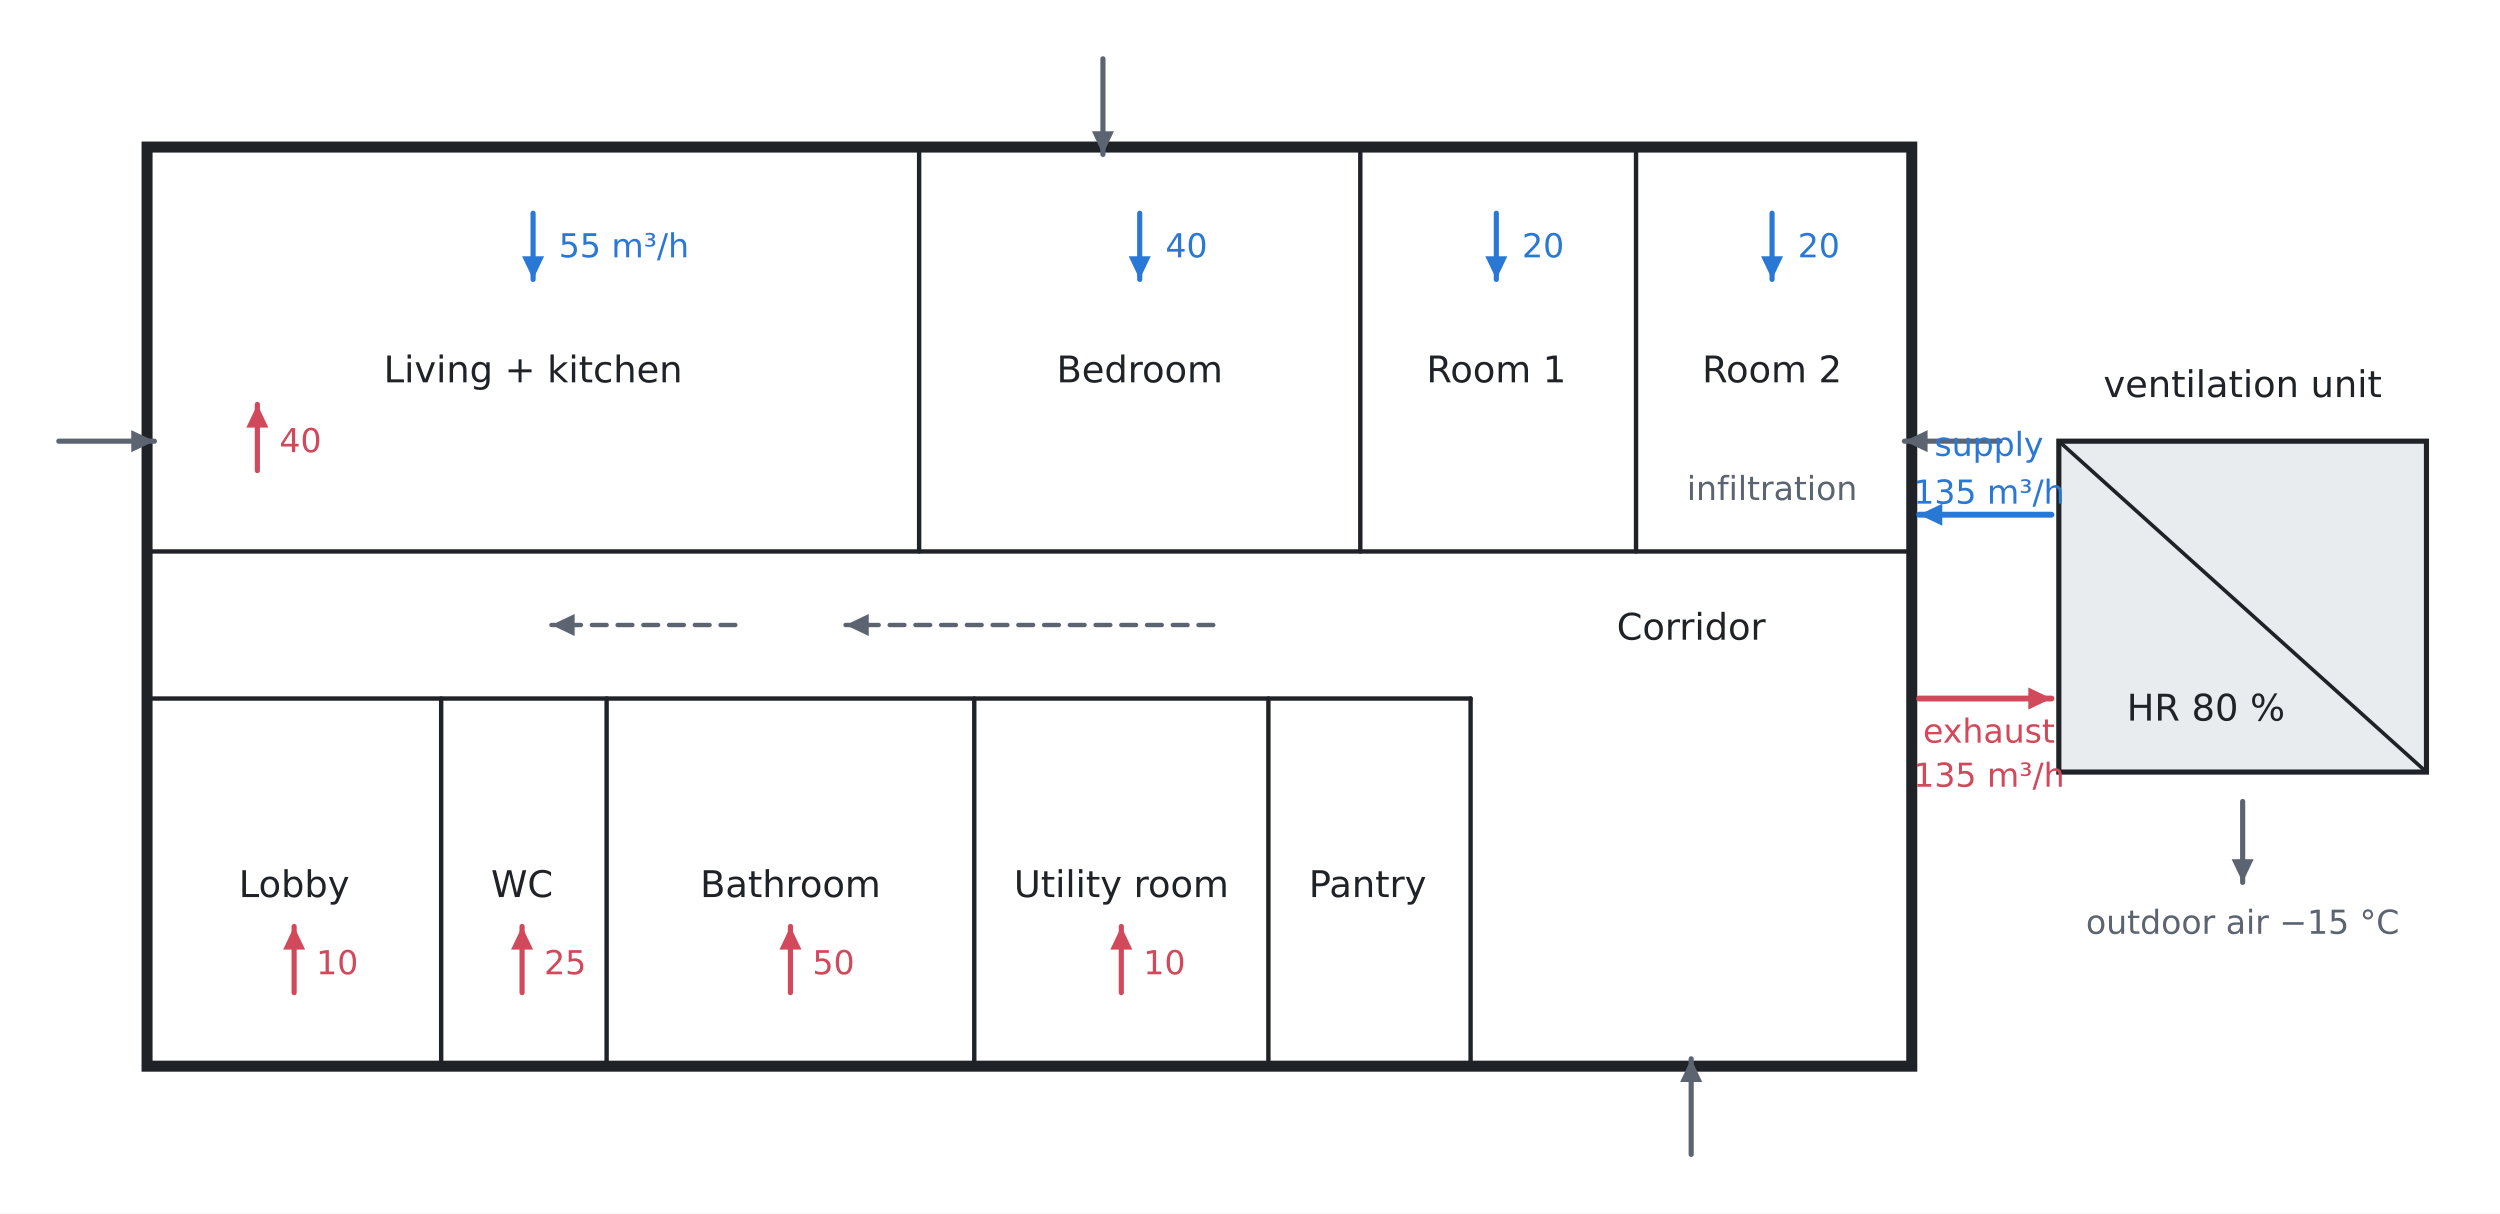
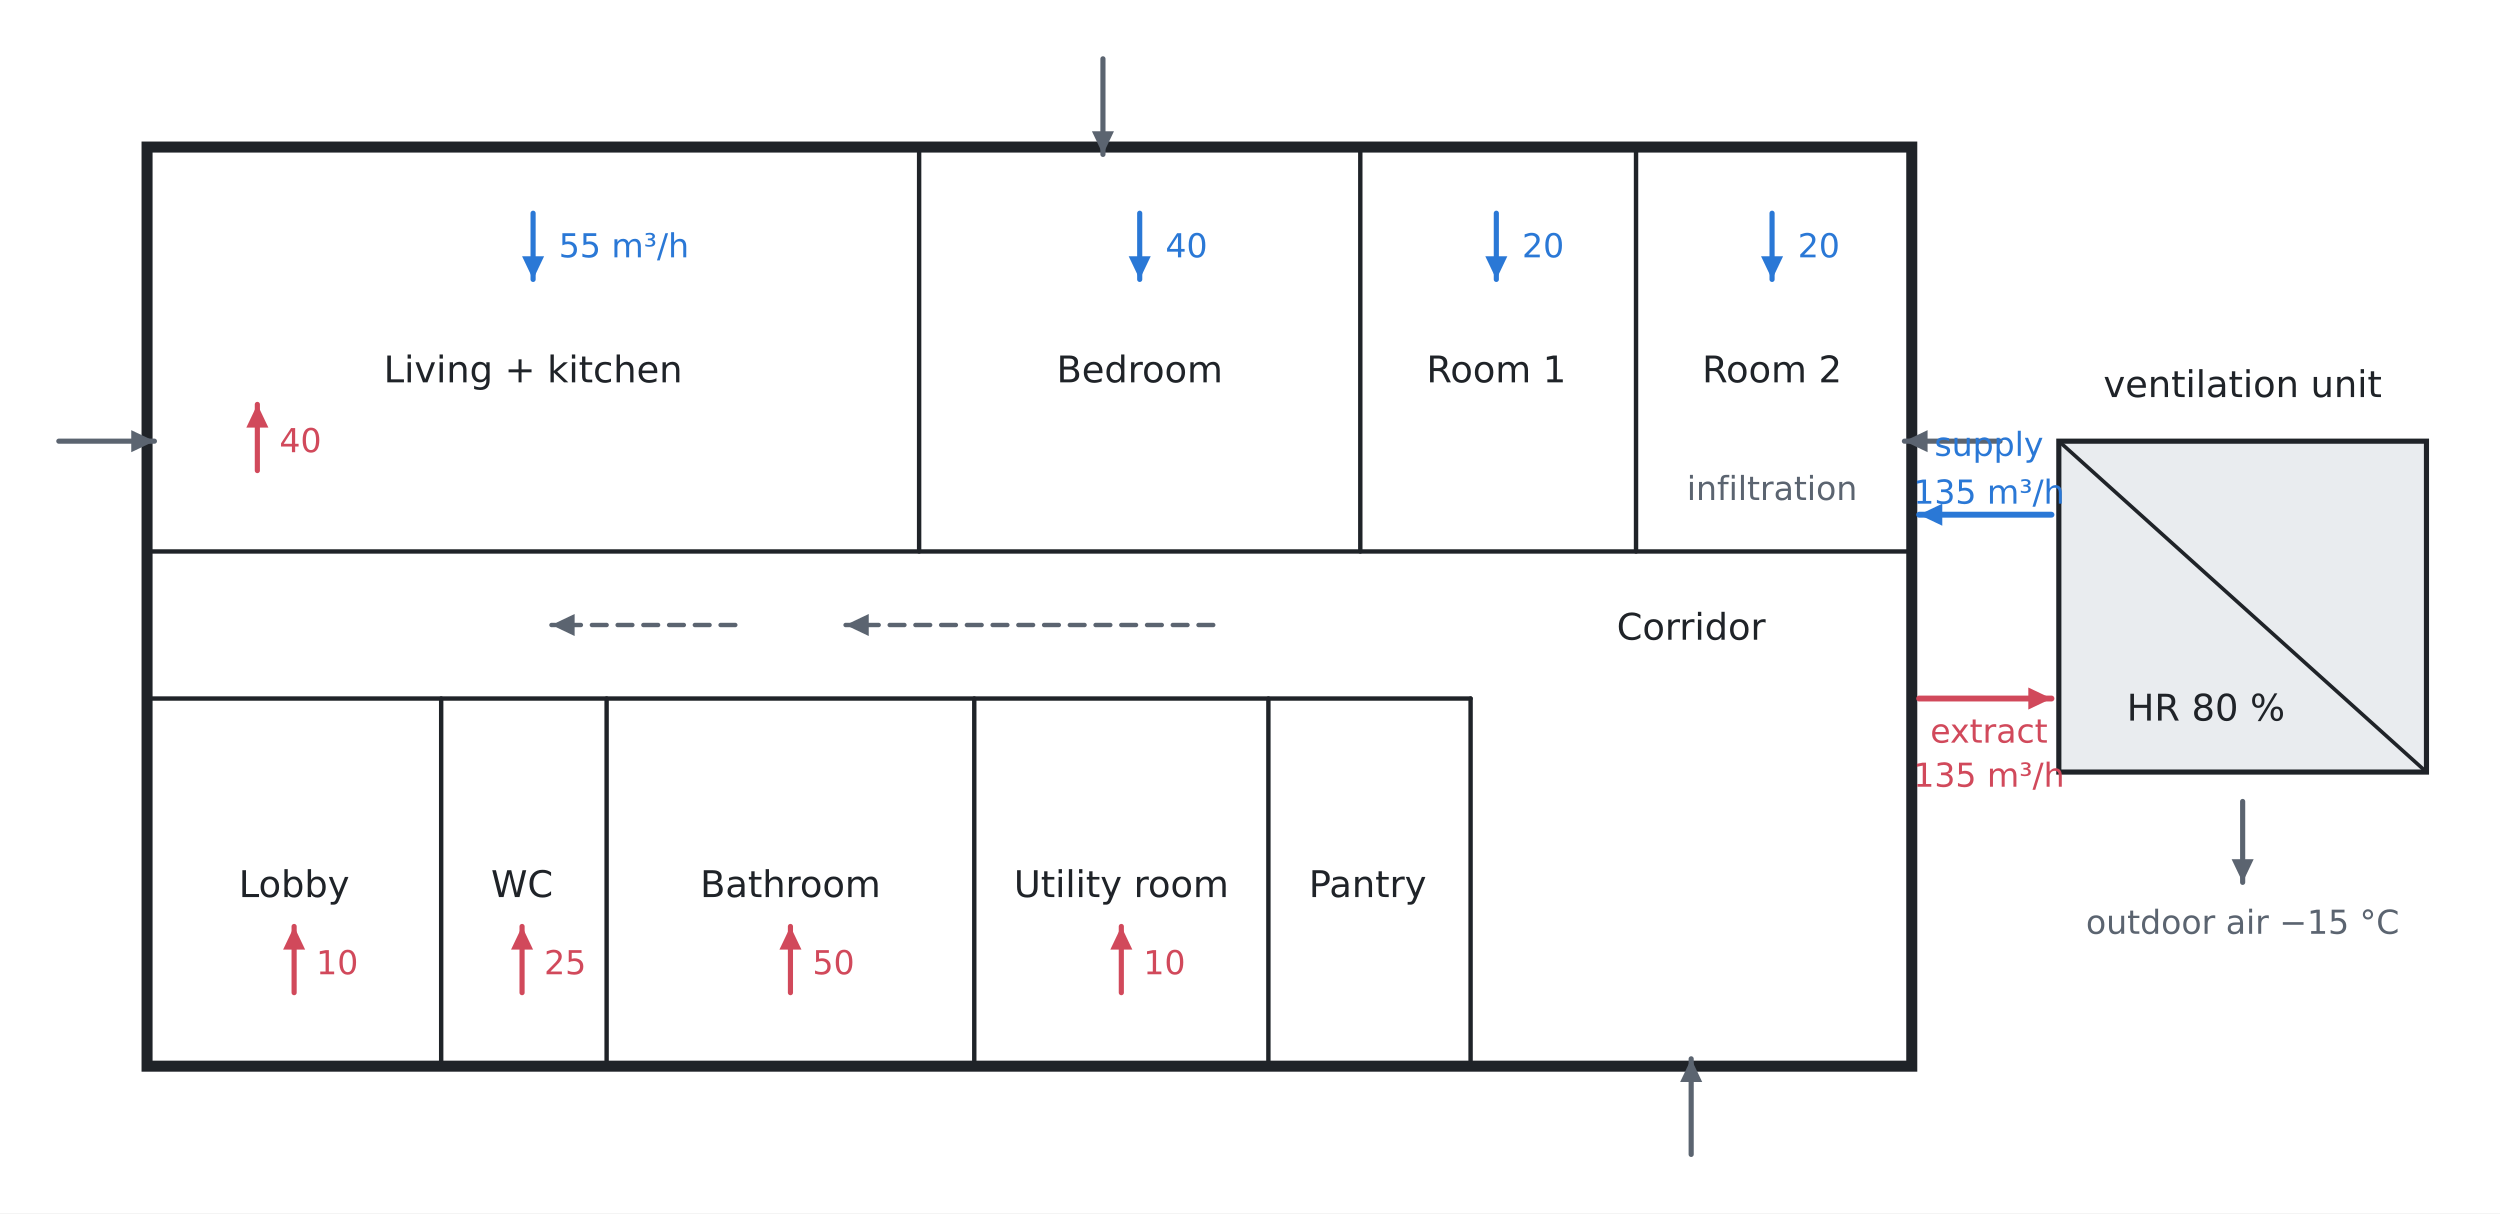
<svg xmlns="http://www.w3.org/2000/svg" viewBox="0 0 680 330" width="680" height="330">
  <rect width="680" height="330" fill="#ffffff" />
  <rect x="40" y="40" width="480" height="250" fill="#ffffff" stroke="#1f2328" stroke-width="3" />
  <line x1="40.0" y1="150.0" x2="520.0" y2="150.0" stroke="#1f2328" stroke-width="1.2" stroke-linecap="round" />
  <line x1="40.0" y1="190.0" x2="400.0" y2="190.0" stroke="#1f2328" stroke-width="1.2" stroke-linecap="round" />
  <line x1="250.0" y1="40.0" x2="250.0" y2="150.0" stroke="#1f2328" stroke-width="1.2" stroke-linecap="round" />
  <line x1="370.0" y1="40.0" x2="370.0" y2="150.0" stroke="#1f2328" stroke-width="1.2" stroke-linecap="round" />
  <line x1="445.0" y1="40.0" x2="445.0" y2="150.0" stroke="#1f2328" stroke-width="1.2" stroke-linecap="round" />
  <line x1="120.0" y1="190.0" x2="120.0" y2="290.0" stroke="#1f2328" stroke-width="1.2" stroke-linecap="round" />
  <line x1="165.0" y1="190.0" x2="165.0" y2="290.0" stroke="#1f2328" stroke-width="1.2" stroke-linecap="round" />
  <line x1="265.0" y1="190.0" x2="265.0" y2="290.0" stroke="#1f2328" stroke-width="1.2" stroke-linecap="round" />
  <line x1="345.0" y1="190.0" x2="345.0" y2="290.0" stroke="#1f2328" stroke-width="1.2" stroke-linecap="round" />
  <line x1="400.0" y1="190.0" x2="400.0" y2="290.0" stroke="#1f2328" stroke-width="1.2" stroke-linecap="round" />
  <text x="145.0" y="104.0" font-family="'Segoe UI','DejaVu Sans',Arial,sans-serif" font-size="10" fill="#1f2328" text-anchor="middle">Living + kitchen</text>
  <text x="310.0" y="104.0" font-family="'Segoe UI','DejaVu Sans',Arial,sans-serif" font-size="10" fill="#1f2328" text-anchor="middle">Bedroom</text>
  <text x="407.0" y="104.0" font-family="'Segoe UI','DejaVu Sans',Arial,sans-serif" font-size="10" fill="#1f2328" text-anchor="middle">Room 1</text>
  <text x="482.0" y="104.0" font-family="'Segoe UI','DejaVu Sans',Arial,sans-serif" font-size="10" fill="#1f2328" text-anchor="middle">Room 2</text>
  <text x="80.0" y="244.0" font-family="'Segoe UI','DejaVu Sans',Arial,sans-serif" font-size="10" fill="#1f2328" text-anchor="middle">Lobby</text>
  <text x="142.0" y="244.0" font-family="'Segoe UI','DejaVu Sans',Arial,sans-serif" font-size="10" fill="#1f2328" text-anchor="middle">WC</text>
  <text x="215.0" y="244.0" font-family="'Segoe UI','DejaVu Sans',Arial,sans-serif" font-size="10" fill="#1f2328" text-anchor="middle">Bathroom</text>
  <text x="305.0" y="244.0" font-family="'Segoe UI','DejaVu Sans',Arial,sans-serif" font-size="10" fill="#1f2328" text-anchor="middle">Utility room</text>
  <text x="372.0" y="244.0" font-family="'Segoe UI','DejaVu Sans',Arial,sans-serif" font-size="10" fill="#1f2328" text-anchor="middle">Pantry</text>
  <text x="460.0" y="174.0" font-family="'Segoe UI','DejaVu Sans',Arial,sans-serif" font-size="10" fill="#1f2328" text-anchor="middle">Corridor</text>
  <line x1="145.0" y1="58.0" x2="145.0" y2="76.0" stroke="#2a78d6" stroke-width="1.4" stroke-linecap="round" />
  <path d="M145.0 76.0 L142.0 69.7 L148.0 69.7 Z" fill="#2a78d6" />
  <text x="152.0" y="70.0" font-family="'Segoe UI','DejaVu Sans',Arial,sans-serif" font-size="9" fill="#2a78d6" text-anchor="start">55 m³/h</text>
  <line x1="310.0" y1="58.0" x2="310.0" y2="76.0" stroke="#2a78d6" stroke-width="1.4" stroke-linecap="round" />
  <path d="M310.0 76.0 L307.0 69.7 L313.0 69.7 Z" fill="#2a78d6" />
  <text x="317.0" y="70.0" font-family="'Segoe UI','DejaVu Sans',Arial,sans-serif" font-size="9" fill="#2a78d6" text-anchor="start">40</text>
  <line x1="407.0" y1="58.0" x2="407.0" y2="76.0" stroke="#2a78d6" stroke-width="1.4" stroke-linecap="round" />
  <path d="M407.0 76.0 L404.0 69.7 L410.0 69.7 Z" fill="#2a78d6" />
  <text x="414.0" y="70.0" font-family="'Segoe UI','DejaVu Sans',Arial,sans-serif" font-size="9" fill="#2a78d6" text-anchor="start">20</text>
  <line x1="482.0" y1="58.0" x2="482.0" y2="76.0" stroke="#2a78d6" stroke-width="1.4" stroke-linecap="round" />
  <path d="M482.0 76.0 L479.0 69.7 L485.0 69.7 Z" fill="#2a78d6" />
  <text x="489.0" y="70.0" font-family="'Segoe UI','DejaVu Sans',Arial,sans-serif" font-size="9" fill="#2a78d6" text-anchor="start">20</text>
  <line x1="70.0" y1="128.0" x2="70.0" y2="110.0" stroke="#d1495b" stroke-width="1.4" stroke-linecap="round" />
  <path d="M70.0 110.0 L73.0 116.3 L67.0 116.3 Z" fill="#d1495b" />
  <text x="76.0" y="123.0" font-family="'Segoe UI','DejaVu Sans',Arial,sans-serif" font-size="9" fill="#d1495b" text-anchor="start">40</text>
  <line x1="142.0" y1="270.0" x2="142.0" y2="252.0" stroke="#d1495b" stroke-width="1.4" stroke-linecap="round" />
  <path d="M142.0 252.0 L145.0 258.3 L139.0 258.3 Z" fill="#d1495b" />
  <text x="148.0" y="265.0" font-family="'Segoe UI','DejaVu Sans',Arial,sans-serif" font-size="9" fill="#d1495b" text-anchor="start">25</text>
  <line x1="215.0" y1="270.0" x2="215.0" y2="252.0" stroke="#d1495b" stroke-width="1.4" stroke-linecap="round" />
  <path d="M215.0 252.0 L218.0 258.3 L212.0 258.3 Z" fill="#d1495b" />
  <text x="221.0" y="265.0" font-family="'Segoe UI','DejaVu Sans',Arial,sans-serif" font-size="9" fill="#d1495b" text-anchor="start">50</text>
  <line x1="80.0" y1="270.0" x2="80.0" y2="252.0" stroke="#d1495b" stroke-width="1.4" stroke-linecap="round" />
  <path d="M80.0 252.0 L83.0 258.3 L77.0 258.3 Z" fill="#d1495b" />
  <text x="86.0" y="265.0" font-family="'Segoe UI','DejaVu Sans',Arial,sans-serif" font-size="9" fill="#d1495b" text-anchor="start">10</text>
  <line x1="305.0" y1="270.0" x2="305.0" y2="252.0" stroke="#d1495b" stroke-width="1.4" stroke-linecap="round" />
  <path d="M305.0 252.0 L308.0 258.3 L302.0 258.3 Z" fill="#d1495b" />
  <text x="311.0" y="265.0" font-family="'Segoe UI','DejaVu Sans',Arial,sans-serif" font-size="9" fill="#d1495b" text-anchor="start">10</text>
  <line x1="330.0" y1="170.0" x2="230.0" y2="170.0" stroke="#5b6470" stroke-width="1.2" stroke-linecap="round" stroke-dasharray="4 3" />
  <path d="M230.0 170.0 L236.3 167.0 L236.3 173.0 Z" fill="#5b6470" />
  <line x1="200.0" y1="170.0" x2="150.0" y2="170.0" stroke="#5b6470" stroke-width="1.2" stroke-linecap="round" stroke-dasharray="4 3" />
  <path d="M150.0 170.0 L156.3 167.0 L156.3 173.0 Z" fill="#5b6470" />
  <line x1="16.0" y1="120.0" x2="42.0" y2="120.0" stroke="#5b6470" stroke-width="1.4" stroke-linecap="round" />
  <path d="M42.0 120.0 L35.7 123.0 L35.7 117.0 Z" fill="#5b6470" />
  <line x1="544.0" y1="120.0" x2="518.0" y2="120.0" stroke="#5b6470" stroke-width="1.4" stroke-linecap="round" />
  <path d="M518.0 120.0 L524.3 117.0 L524.3 123.0 Z" fill="#5b6470" />
  <line x1="300.0" y1="16.0" x2="300.0" y2="42.0" stroke="#5b6470" stroke-width="1.4" stroke-linecap="round" />
  <path d="M300.0 42.0 L297.0 35.7 L303.0 35.7 Z" fill="#5b6470" />
  <line x1="460.0" y1="314.0" x2="460.0" y2="288.0" stroke="#5b6470" stroke-width="1.4" stroke-linecap="round" />
  <path d="M460.0 288.0 L463.0 294.3 L457.0 294.3 Z" fill="#5b6470" />
  <text x="482.0" y="136.0" font-family="'Segoe UI','DejaVu Sans',Arial,sans-serif" font-size="9" fill="#5b6470" text-anchor="middle">infiltration</text>
  <rect x="560" y="120" width="100" height="90" fill="#e9ecef" stroke="#1f2328" stroke-width="1.4" />
  <line x1="560.0" y1="120.0" x2="660.0" y2="210.0" stroke="#1f2328" stroke-width="1" stroke-linecap="round" />
  <text x="600.0" y="196.0" font-family="'Segoe UI','DejaVu Sans',Arial,sans-serif" font-size="10" fill="#1f2328" text-anchor="middle">HR 80 %</text>
  <text x="610.0" y="108.0" font-family="'Segoe UI','DejaVu Sans',Arial,sans-serif" font-size="10" fill="#1f2328" text-anchor="middle">ventilation unit</text>
  <line x1="558.0" y1="140.0" x2="522.0" y2="140.0" stroke="#2a78d6" stroke-width="1.6" stroke-linecap="round" />
  <path d="M522.0 140.0 L528.3 137.0 L528.3 143.0 Z" fill="#2a78d6" />
  <text x="541.0" y="124.0" font-family="'Segoe UI','DejaVu Sans',Arial,sans-serif" font-size="9" fill="#2a78d6" text-anchor="middle">supply</text>
  <text x="541.0" y="137.0" font-family="'Segoe UI','DejaVu Sans',Arial,sans-serif" font-size="9" fill="#2a78d6" text-anchor="middle">135 m³/h</text>
  <line x1="522.0" y1="190.0" x2="558.0" y2="190.0" stroke="#d1495b" stroke-width="1.6" stroke-linecap="round" />
  <path d="M558.0 190.0 L551.7 193.0 L551.7 187.0 Z" fill="#d1495b" />
-   <text x="541.0" y="202.0" font-family="'Segoe UI','DejaVu Sans',Arial,sans-serif" font-size="9" fill="#d1495b" text-anchor="middle">exhaust</text>
+   <text x="541.0" y="202.0" font-family="'Segoe UI','DejaVu Sans',Arial,sans-serif" font-size="9" fill="#d1495b" text-anchor="middle">extract</text>
  <text x="541.0" y="214.0" font-family="'Segoe UI','DejaVu Sans',Arial,sans-serif" font-size="9" fill="#d1495b" text-anchor="middle">135 m³/h</text>
  <line x1="610.0" y1="218.0" x2="610.0" y2="240.0" stroke="#5b6470" stroke-width="1.4" stroke-linecap="round" />
  <path d="M610.0 240.0 L607.0 233.7 L613.0 233.7 Z" fill="#5b6470" />
  <text x="610.0" y="254.0" font-family="'Segoe UI','DejaVu Sans',Arial,sans-serif" font-size="9" fill="#5b6470" text-anchor="middle">outdoor air −15 °C</text>
</svg>
